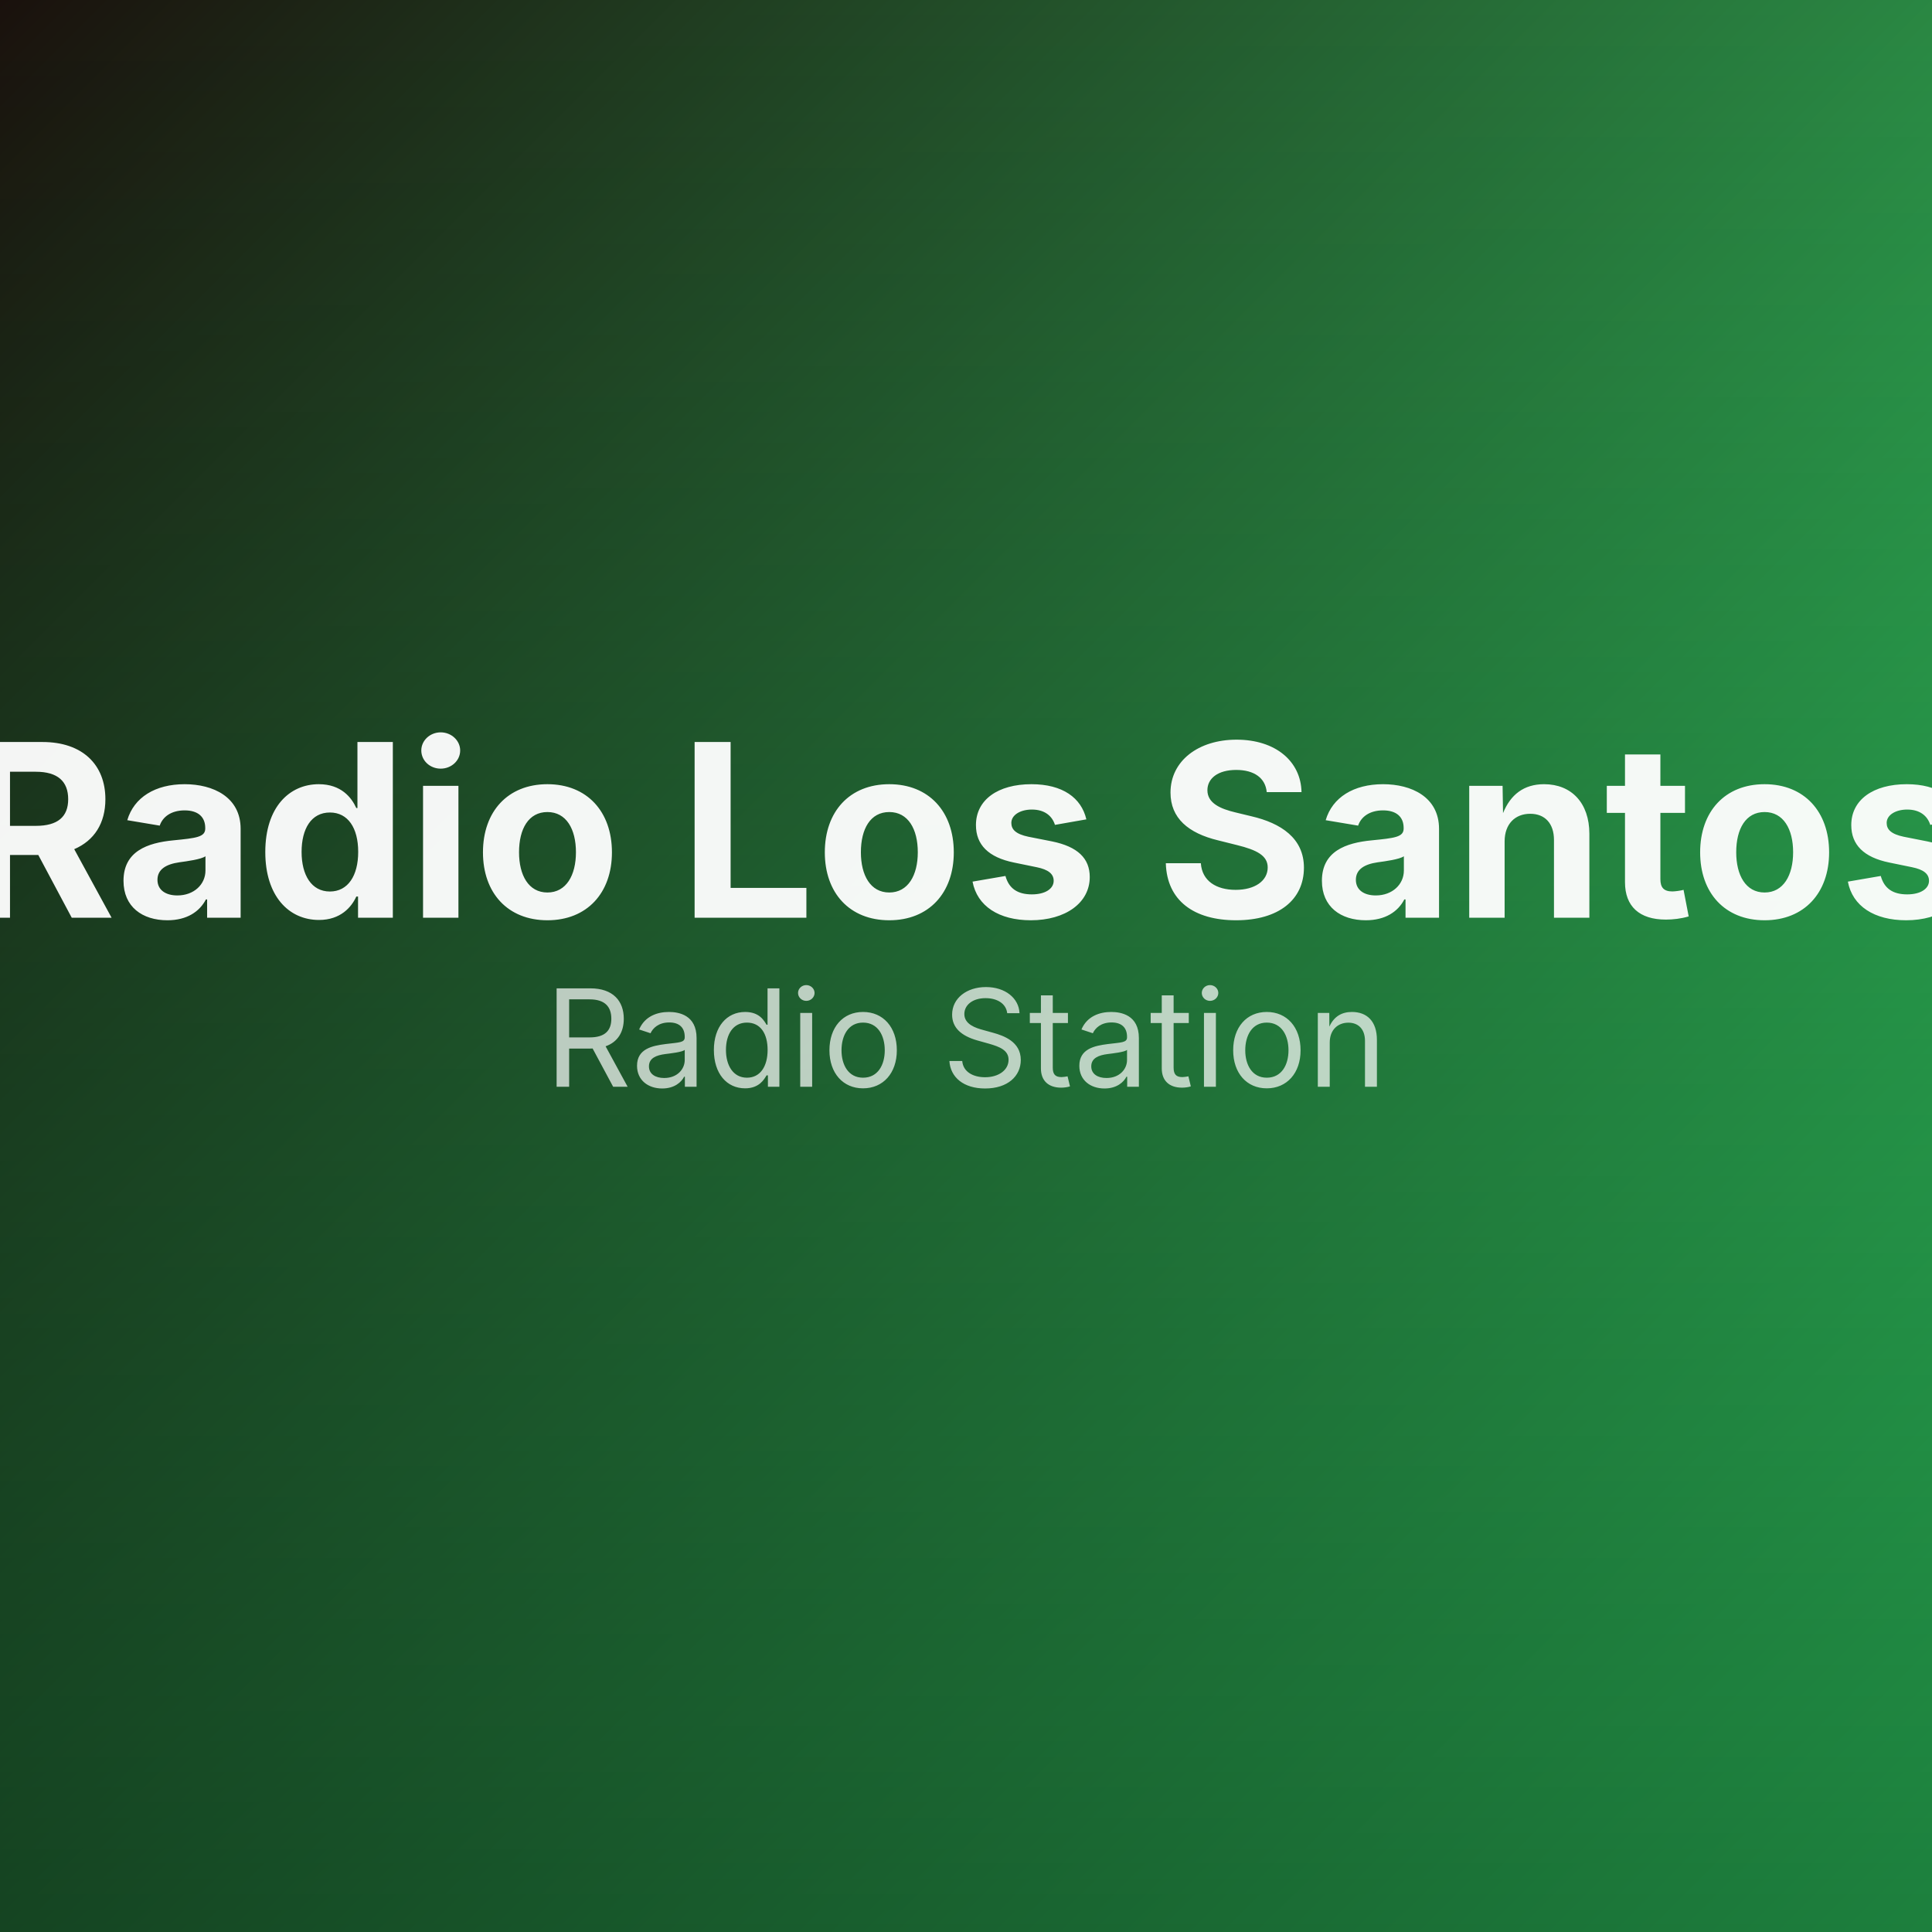
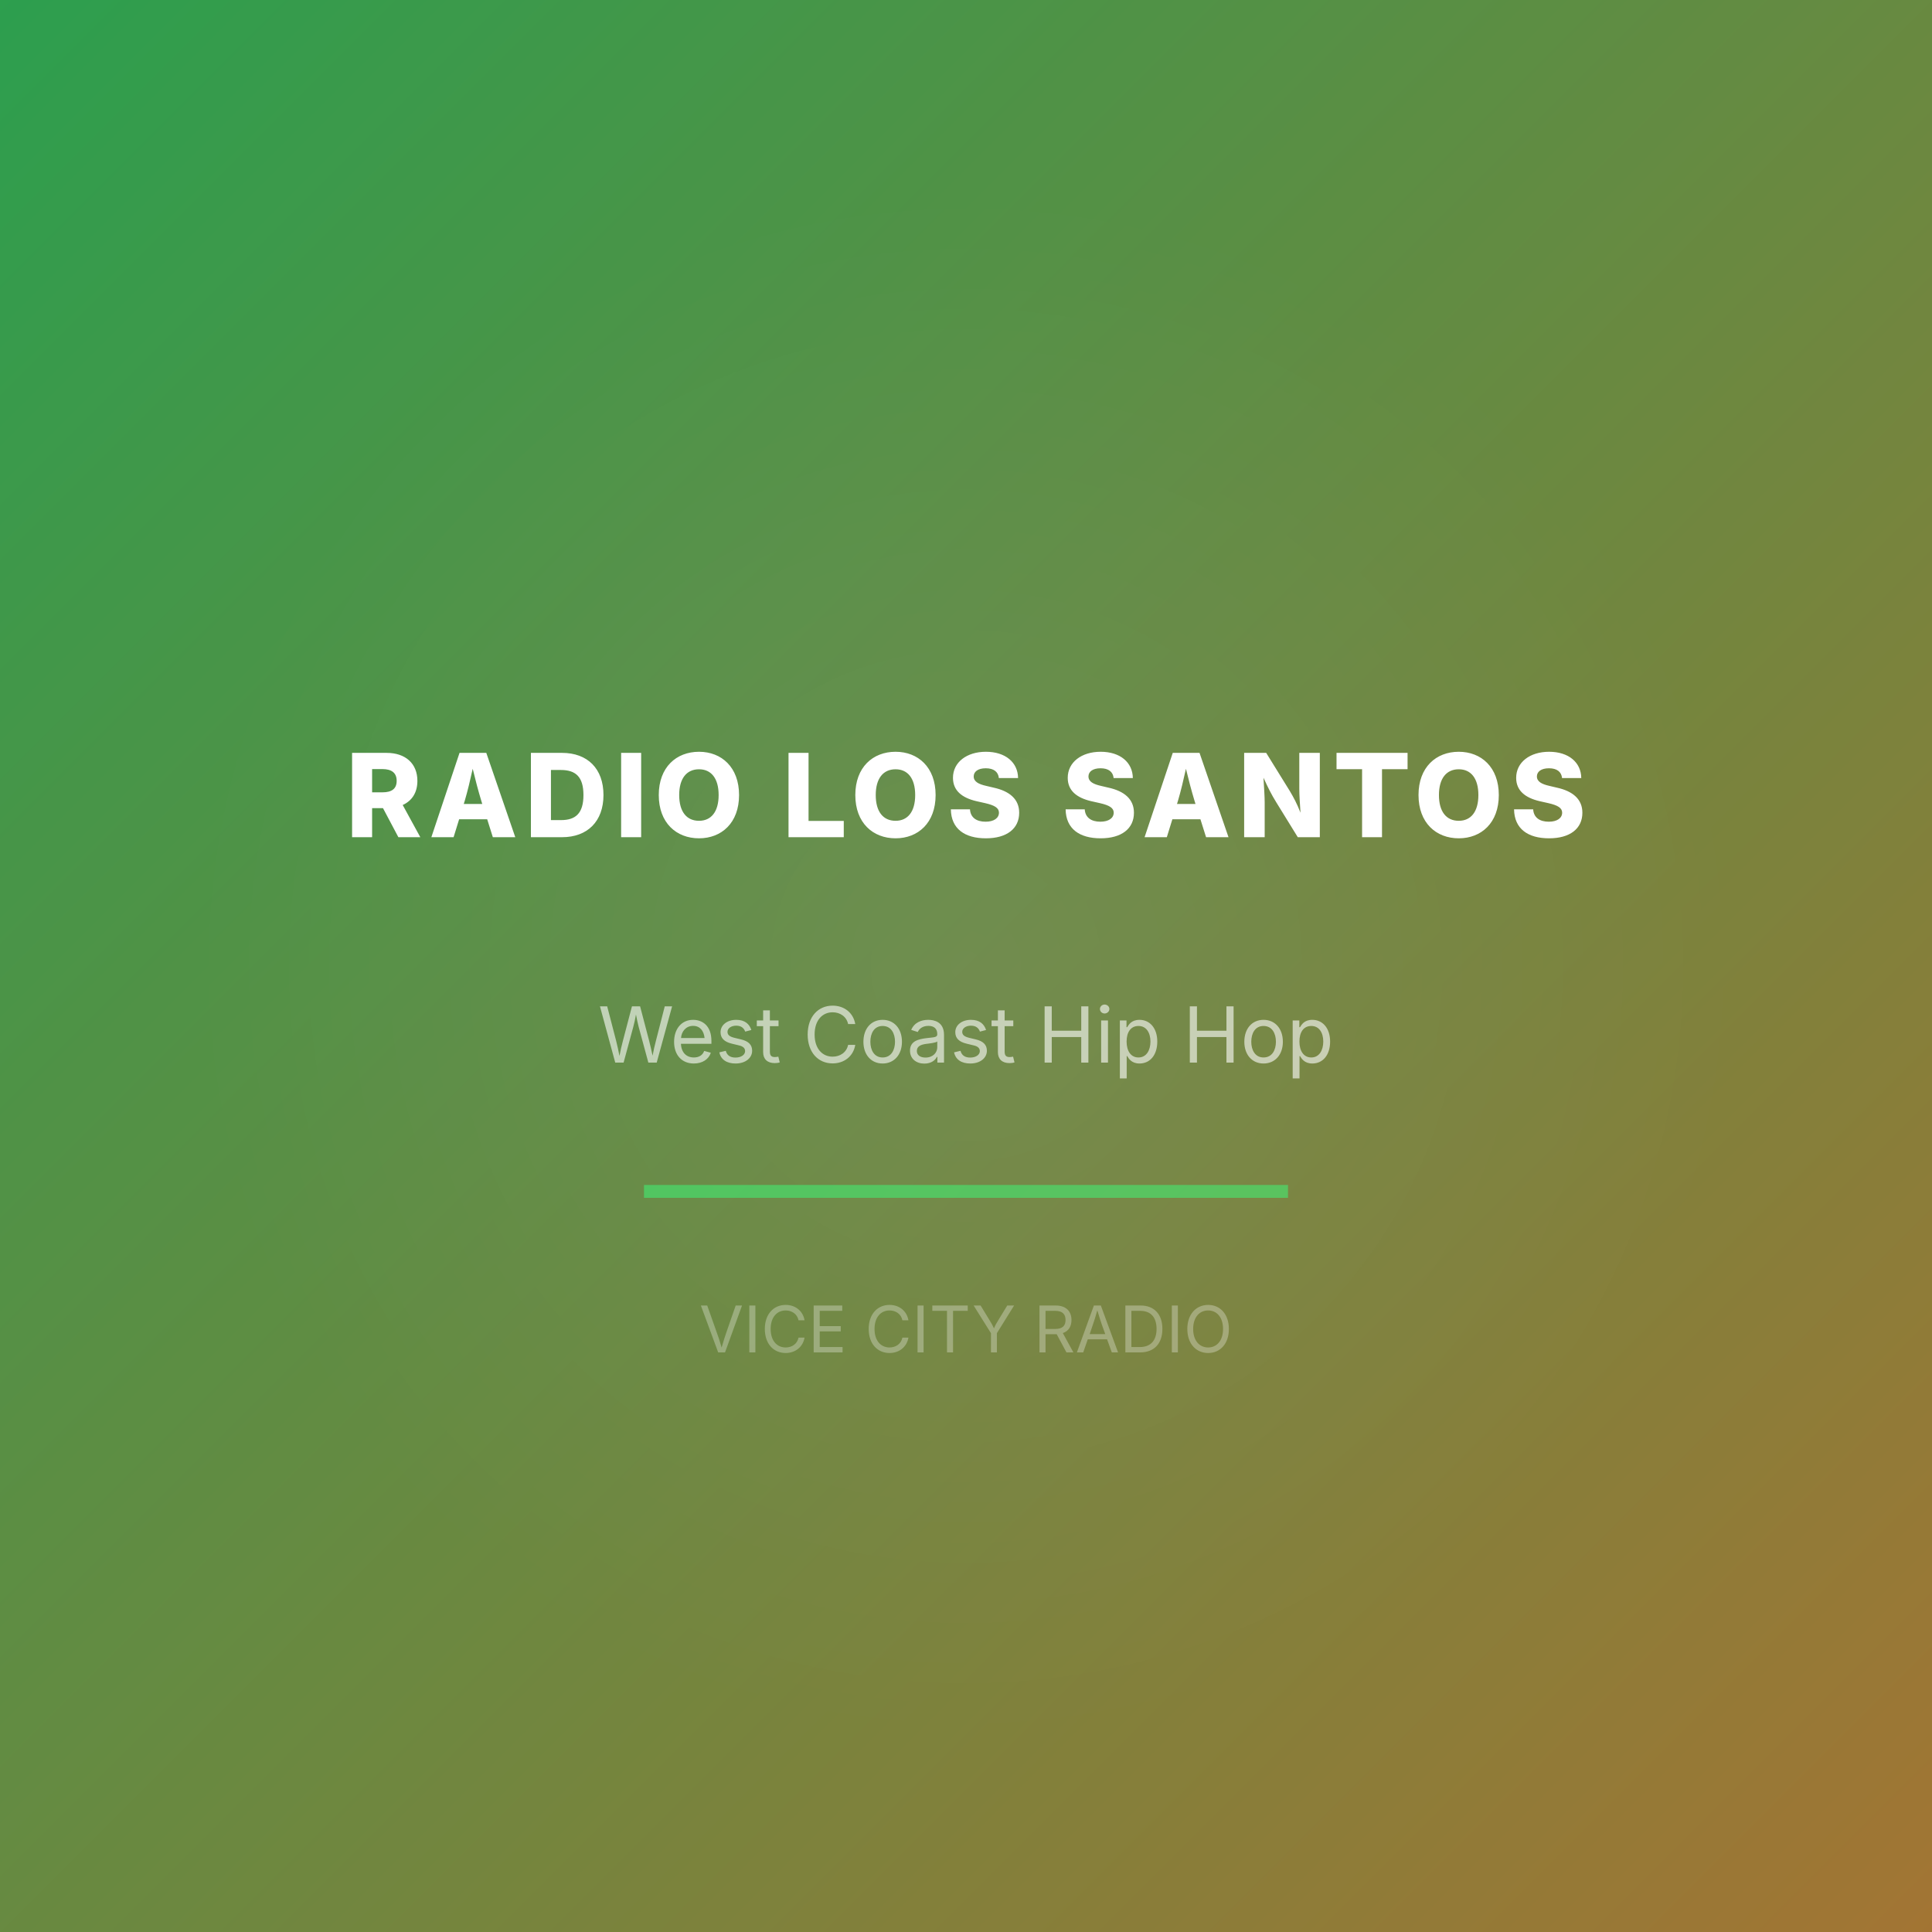
- <svg xmlns="http://www.w3.org/2000/svg" width="400" height="400" viewBox="0 0 400 400">
+ <svg xmlns="http://www.w3.org/2000/svg" width="300" height="300" viewBox="0 0 300 300">
  <defs>
    <linearGradient id="bg" x1="0%" y1="0%" x2="100%" y2="100%">
-       <stop offset="0%" style="stop-color:#1A100C;stop-opacity:1" />
-       <stop offset="100%" style="stop-color:#39FF7A;stop-opacity:1" />
+       <stop offset="0%" style="stop-color:#39FF7A" />
+       <stop offset="100%" style="stop-color:#FFB84D" />
    </linearGradient>
-     <linearGradient id="overlay" x1="0%" y1="0%" x2="0%" y2="100%">
-       <stop offset="0%" style="stop-color:#000;stop-opacity:0" />
-       <stop offset="100%" style="stop-color:#000;stop-opacity:0.5" />
-     </linearGradient>
+     <radialGradient id="glow" cx="50%" cy="50%" r="50%">
+       <stop offset="0%" style="stop-color:#FFFFFF;stop-opacity:0.15" />
+       <stop offset="100%" style="stop-color:#FFFFFF;stop-opacity:0" />
+     </radialGradient>
  </defs>
-   <rect width="400" height="400" fill="url(#bg)" />
-   <rect width="400" height="400" fill="url(#overlay)" />
-   <text x="200" y="190" text-anchor="middle" fill="white" font-family="Inter,system-ui,sans-serif" font-size="50" font-weight="700" opacity="0.95">Radio Los Santos</text>
-   <text x="200" y="225" text-anchor="middle" fill="white" font-family="Inter,system-ui,sans-serif" font-size="28" font-weight="400" opacity="0.7">Radio Station</text>
+   <rect width="300" height="300" fill="url(#bg)" />
+   <circle cx="150" cy="150" r="120" fill="url(#glow)" />
+   <rect x="0" y="0" width="300" height="300" fill="#1A100C" opacity="0.4" />
+   <text x="150" y="130" font-family="system-ui,-apple-system,sans-serif" font-size="18" font-weight="800" fill="#FFFFFF" text-anchor="middle" letter-spacing="1">RADIO LOS SANTOS</text>
+   <text x="150" y="165" font-family="system-ui,-apple-system,sans-serif" font-size="12" fill="#FFFFFF" text-anchor="middle" opacity="0.6">West Coast Hip Hop</text>
+   <line x1="100" y1="185" x2="200" y2="185" stroke="#39FF7A" stroke-width="2" opacity="0.5" />
+   <text x="150" y="210" font-family="system-ui,-apple-system,sans-serif" font-size="10" fill="#FFFFFF" text-anchor="middle" opacity="0.3">VICE CITY RADIO</text>
</svg>
